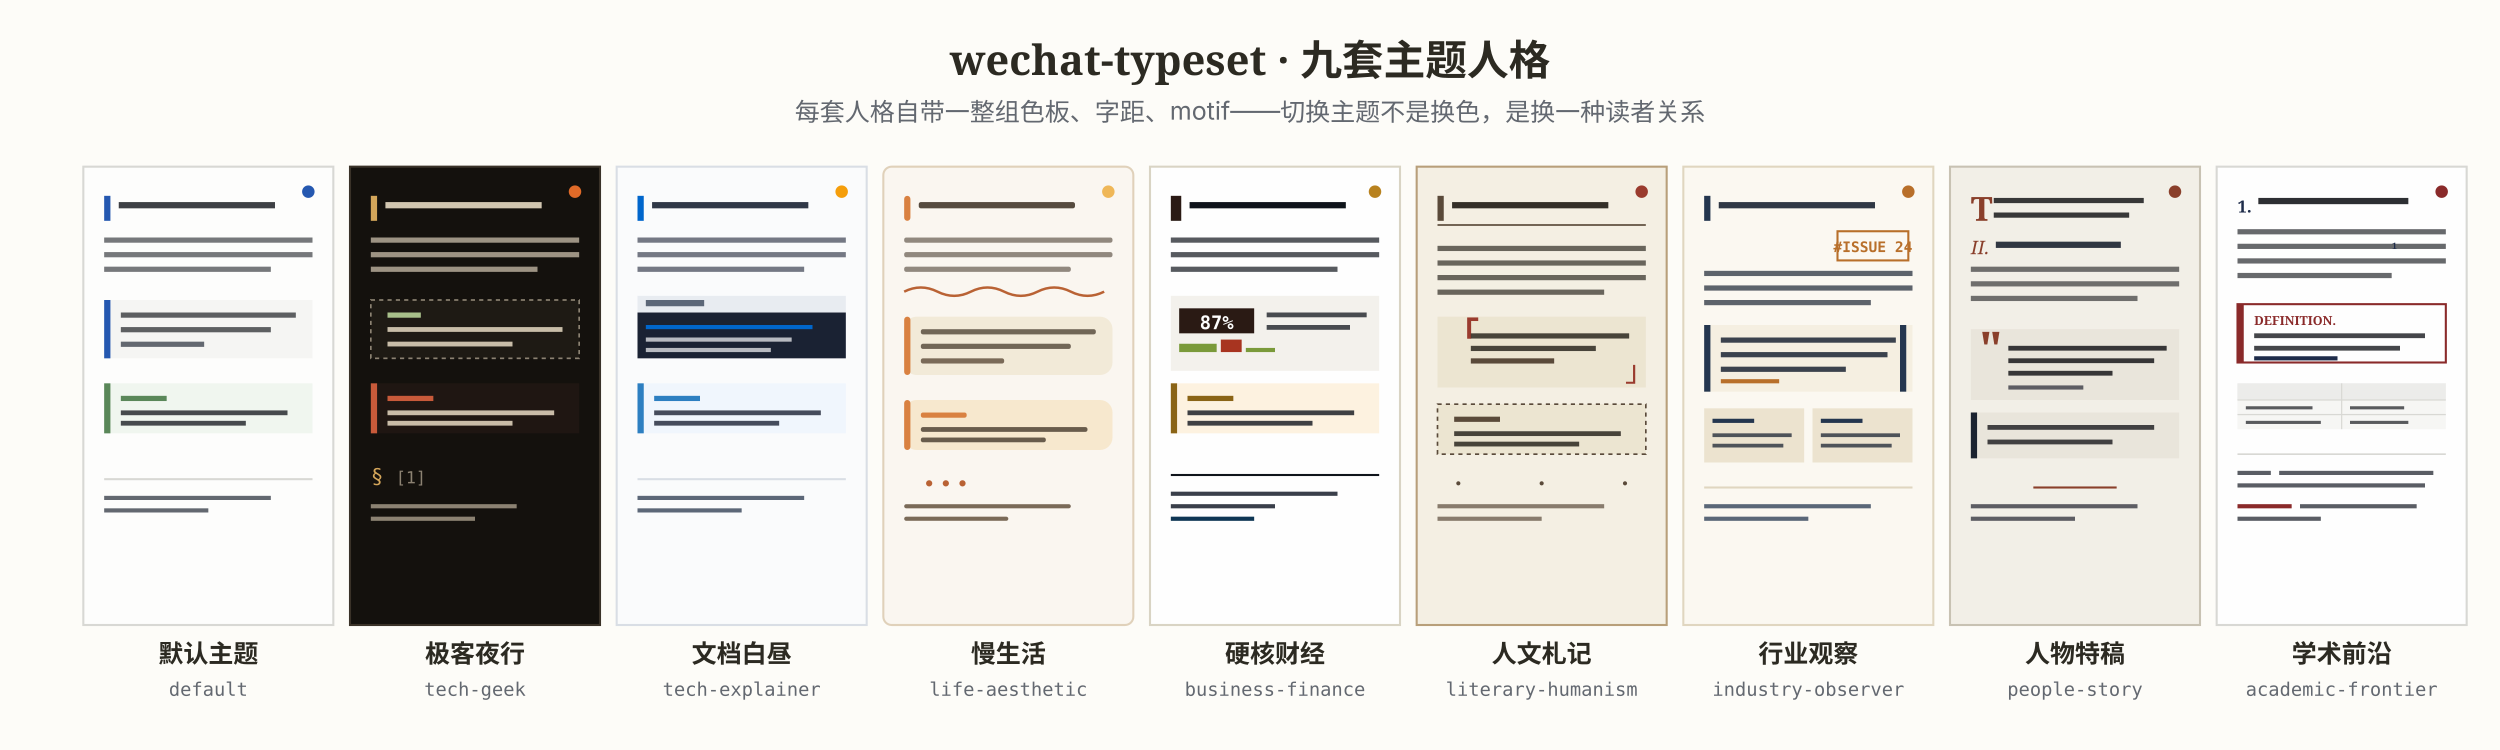
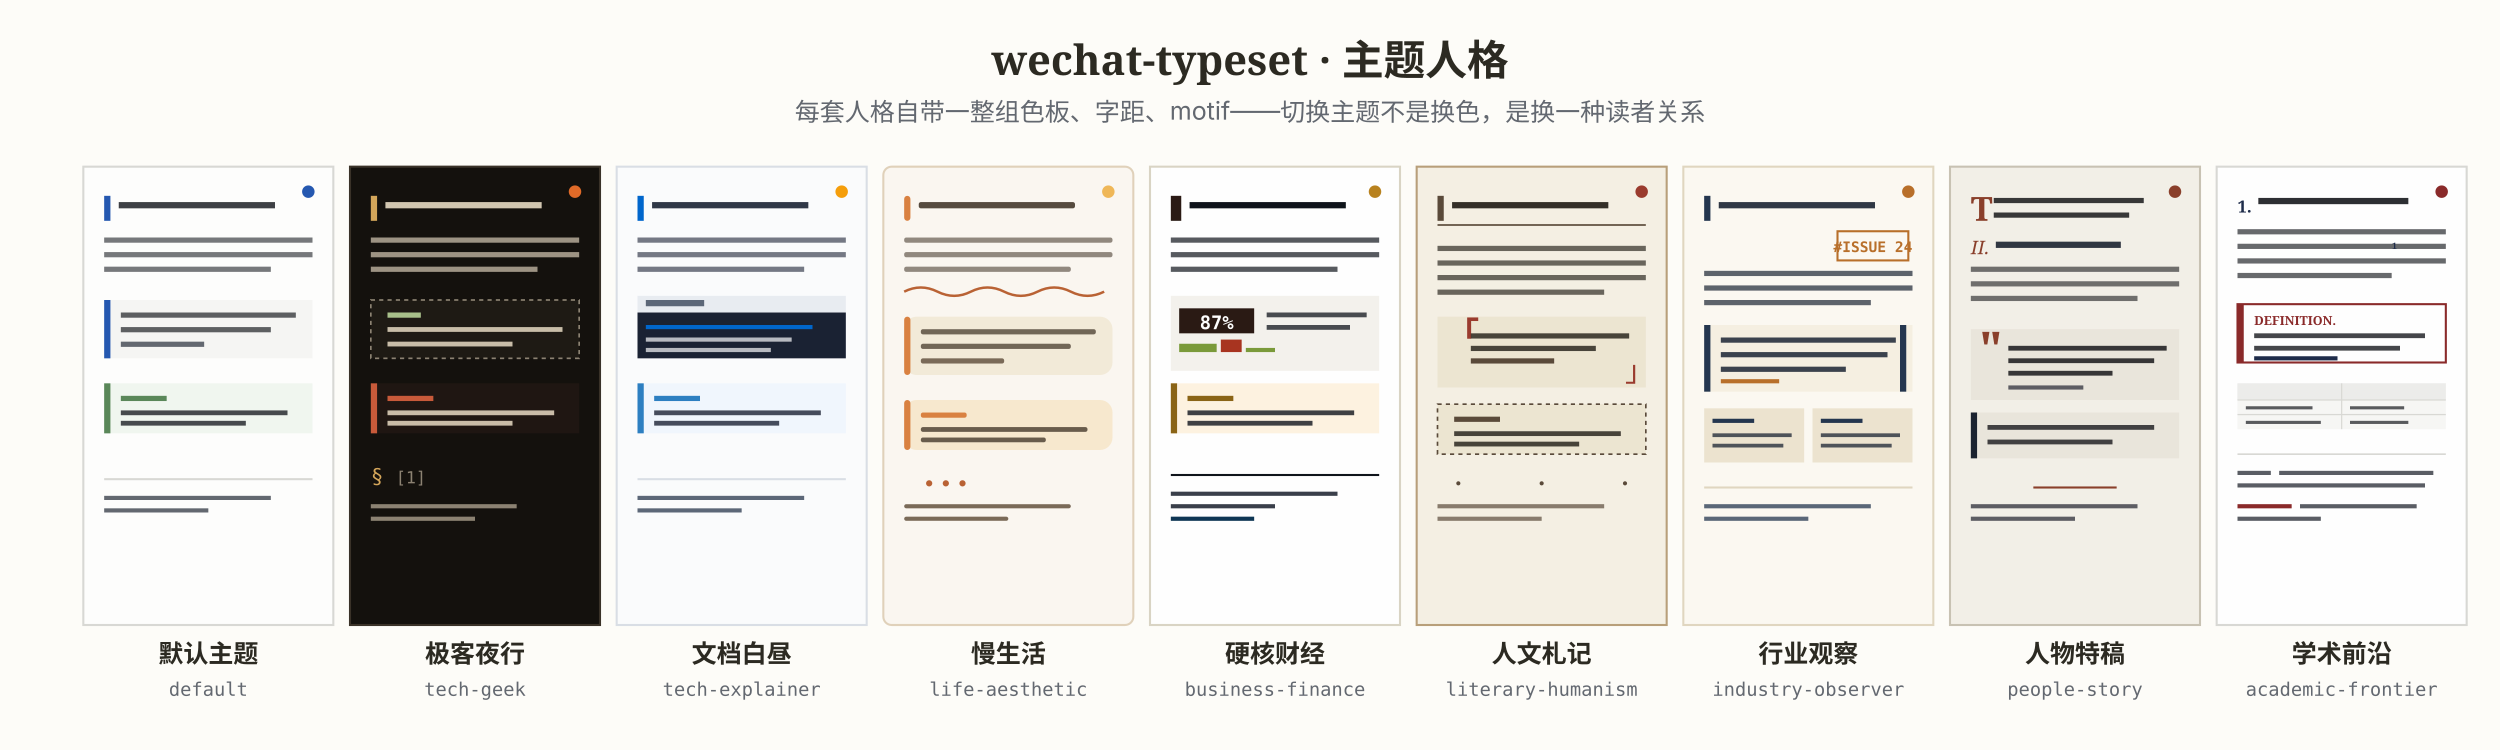
- <svg xmlns="http://www.w3.org/2000/svg" viewBox="0 0 1200 360" role="img" aria-label="wechat-typeset 九套主题人格色板总览">
+ <svg xmlns="http://www.w3.org/2000/svg" viewBox="0 0 1200 360" role="img" aria-label="wechat-typeset 主题人格色板总览">
  <rect x="0" y="0" width="1200" height="360" fill="#fdfcf8" />
-   <text x="600" y="36" text-anchor="middle" font-family="Georgia, 'Noto Serif SC', serif" font-size="20" fill="#2c2a22" font-weight="600">wechat-typeset · 九套主题人格</text>
+   <text x="600" y="36" text-anchor="middle" font-family="Georgia, 'Noto Serif SC', serif" font-size="20" fill="#2c2a22" font-weight="600">wechat-typeset · 主题人格</text>
  <text x="600" y="58" text-anchor="middle" font-family="-apple-system, 'PingFang SC', sans-serif" font-size="12" fill="#636870">每套人格自带一整组色板、字距、motif——切换主题不是换色，是换一种读者关系</text>
  <g transform="translate(40,80)">
    <rect width="120" height="220" fill="#fdfdfc" stroke="#d8d8d4" stroke-width="1" />
    <circle cx="108" cy="12" r="3" fill="#2558b0" />
    <rect x="10" y="14" width="3" height="12" fill="#2558b0" />
    <rect x="17" y="17" width="75" height="3" fill="#1c1f24" opacity="0.85" />
    <rect x="10" y="34" width="100" height="2.5" fill="#1c1f24" opacity="0.6" />
    <rect x="10" y="41" width="100" height="2.5" fill="#1c1f24" opacity="0.6" />
    <rect x="10" y="48" width="80" height="2.5" fill="#1c1f24" opacity="0.6" />
    <rect x="10" y="64" width="100" height="28" fill="#f5f5f3" />
    <rect x="10" y="64" width="3" height="28" fill="#2558b0" />
    <rect x="18" y="70" width="84" height="2.5" fill="#1c1f24" opacity="0.7" />
    <rect x="18" y="77" width="72" height="2.5" fill="#1c1f24" opacity="0.7" />
    <rect x="18" y="84" width="40" height="2.5" fill="#636870" />
    <rect x="10" y="104" width="100" height="24" fill="#f0f6ef" />
    <rect x="10" y="104" width="3" height="24" fill="#5a8759" />
    <rect x="18" y="110" width="22" height="2.5" fill="#5a8759" />
    <rect x="18" y="117" width="80" height="2.3" fill="#1c1f24" opacity="0.8" />
    <rect x="18" y="122" width="60" height="2.3" fill="#1c1f24" opacity="0.8" />
    <line x1="10" y1="150" x2="110" y2="150" stroke="#d8d8d4" stroke-width="1" />
    <rect x="10" y="158" width="80" height="2" fill="#636870" />
    <rect x="10" y="164" width="50" height="2" fill="#636870" />
  </g>
  <text x="100" y="318" text-anchor="middle" font-family="Georgia, 'Noto Serif SC', serif" font-size="12" fill="#2c2a22" font-weight="600">默认主题</text>
  <text x="100" y="334" text-anchor="middle" font-family="'JetBrains Mono', ui-monospace, monospace" font-size="9" fill="#636870">default</text>
  <g transform="translate(168,80)">
    <rect width="120" height="220" fill="#14110d" stroke="#3a3228" stroke-width="1" />
    <circle cx="108" cy="12" r="3" fill="#e06a28" />
    <rect x="10" y="14" width="3" height="12" fill="#d4a65a" />
    <rect x="17" y="17" width="75" height="3" fill="#e6d9c2" opacity="0.9" />
    <rect x="10" y="34" width="100" height="2.5" fill="#e6d9c2" opacity="0.65" />
    <rect x="10" y="41" width="100" height="2.5" fill="#e6d9c2" opacity="0.65" />
    <rect x="10" y="48" width="80" height="2.5" fill="#e6d9c2" opacity="0.65" />
    <rect x="10" y="64" width="100" height="28" fill="#1e1a14" stroke="#8c8272" stroke-width="0.8" stroke-dasharray="2 2" />
    <rect x="18" y="70" width="16" height="2.5" fill="#a8c08a" />
    <rect x="18" y="77" width="84" height="2.3" fill="#e6d9c2" opacity="0.85" />
    <rect x="18" y="84" width="60" height="2.3" fill="#e6d9c2" opacity="0.85" />
    <rect x="10" y="104" width="100" height="24" fill="#1f1612" />
    <rect x="10" y="104" width="3" height="24" fill="#c85a3a" />
    <rect x="18" y="110" width="22" height="2.5" fill="#c85a3a" />
    <rect x="18" y="117" width="80" height="2.3" fill="#e6d9c2" opacity="0.85" />
    <rect x="18" y="122" width="60" height="2.3" fill="#e6d9c2" opacity="0.85" />
    <text x="10" y="152" font-family="'JetBrains Mono', monospace" font-size="10" fill="#d4a65a">§</text>
    <text x="22" y="152" font-family="'JetBrains Mono', monospace" font-size="8" fill="#8c8272">[1]</text>
    <rect x="10" y="162" width="70" height="2" fill="#8c8272" />
    <rect x="10" y="168" width="50" height="2" fill="#8c8272" />
  </g>
  <text x="228" y="318" text-anchor="middle" font-family="Georgia, 'Noto Serif SC', serif" font-size="12" fill="#2c2a22" font-weight="600">极客夜行</text>
  <text x="228" y="334" text-anchor="middle" font-family="'JetBrains Mono', monospace" font-size="9" fill="#636870">tech-geek</text>
  <g transform="translate(296,80)">
    <rect width="120" height="220" fill="#fafbfc" stroke="#d9dee5" stroke-width="1" />
    <circle cx="108" cy="12" r="3" fill="#f59e0b" />
    <rect x="10" y="14" width="3" height="12" fill="#0066cc" />
    <rect x="17" y="17" width="75" height="3" fill="#1a2233" opacity="0.9" />
    <rect x="10" y="34" width="100" height="2.5" fill="#1a2233" opacity="0.6" />
    <rect x="10" y="41" width="100" height="2.5" fill="#1a2233" opacity="0.6" />
    <rect x="10" y="48" width="80" height="2.5" fill="#1a2233" opacity="0.6" />
    <rect x="10" y="62" width="100" height="8" fill="#e8ecf1" />
    <rect x="14" y="64" width="28" height="3" fill="#5c6778" />
    <rect x="10" y="70" width="100" height="22" fill="#1a2233" />
    <rect x="14" y="76" width="80" height="2" fill="#0066cc" />
    <rect x="14" y="82" width="70" height="2" fill="#fafbfc" opacity="0.7" />
    <rect x="14" y="87" width="60" height="2" fill="#fafbfc" opacity="0.7" />
    <rect x="10" y="104" width="100" height="24" fill="#f0f6fd" />
    <rect x="10" y="104" width="3" height="24" fill="#2d7fc1" />
    <rect x="18" y="110" width="22" height="2.5" fill="#2d7fc1" />
    <rect x="18" y="117" width="80" height="2.3" fill="#1a2233" opacity="0.8" />
    <rect x="18" y="122" width="60" height="2.3" fill="#1a2233" opacity="0.8" />
    <line x1="10" y1="150" x2="110" y2="150" stroke="#d9dee5" stroke-width="1" />
    <rect x="10" y="158" width="80" height="2" fill="#5c6778" />
    <rect x="10" y="164" width="50" height="2" fill="#5c6778" />
  </g>
  <text x="356" y="318" text-anchor="middle" font-family="Georgia, 'Noto Serif SC', serif" font-size="12" fill="#2c2a22" font-weight="600">文档白昼</text>
  <text x="356" y="334" text-anchor="middle" font-family="'JetBrains Mono', monospace" font-size="9" fill="#636870">tech-explainer</text>
  <g transform="translate(424,80)">
    <rect width="120" height="220" fill="#faf6f0" stroke="#e0d1ba" stroke-width="1" rx="4" />
    <circle cx="108" cy="12" r="3" fill="#efb758" />
    <rect x="10" y="14" width="3" height="12" fill="#d98141" rx="1.5" />
    <rect x="17" y="17" width="75" height="3" fill="#3a2d20" opacity="0.85" rx="1" />
    <rect x="10" y="34" width="100" height="2.5" fill="#3a2d20" opacity="0.55" rx="1" />
    <rect x="10" y="41" width="100" height="2.5" fill="#3a2d20" opacity="0.55" rx="1" />
    <rect x="10" y="48" width="80" height="2.5" fill="#3a2d20" opacity="0.55" rx="1" />
    <path d="M 10 60 q 8 -4 16 0 t 16 0 t 16 0 t 16 0 t 16 0 t 16 0" fill="none" stroke="#b96234" stroke-width="1.2" />
    <rect x="10" y="72" width="100" height="28" fill="#f2ead8" rx="6" />
    <rect x="10" y="72" width="3" height="28" fill="#d98141" rx="1.5" />
    <rect x="18" y="78" width="84" height="2.5" fill="#3a2d20" opacity="0.7" rx="1" />
    <rect x="18" y="85" width="72" height="2.5" fill="#3a2d20" opacity="0.7" rx="1" />
    <rect x="18" y="92" width="40" height="2.5" fill="#7a6a58" rx="1" />
    <rect x="10" y="112" width="100" height="24" fill="#f7e8ce" rx="6" />
    <rect x="10" y="112" width="3" height="24" fill="#d98141" rx="1.5" />
    <rect x="18" y="118" width="22" height="2.5" fill="#d98141" rx="1" />
    <rect x="18" y="125" width="80" height="2.3" fill="#3a2d20" opacity="0.75" rx="1" />
    <rect x="18" y="130" width="60" height="2.3" fill="#3a2d20" opacity="0.75" rx="1" />
    <circle cx="22" cy="152" r="1.5" fill="#b96234" />
    <circle cx="30" cy="152" r="1.5" fill="#b96234" />
    <circle cx="38" cy="152" r="1.5" fill="#b96234" />
    <rect x="10" y="162" width="80" height="2" fill="#7a6a58" rx="1" />
    <rect x="10" y="168" width="50" height="2" fill="#7a6a58" rx="1" />
  </g>
  <text x="484" y="318" text-anchor="middle" font-family="Georgia, 'Noto Serif SC', serif" font-size="12" fill="#2c2a22" font-weight="600">慢生活</text>
  <text x="484" y="334" text-anchor="middle" font-family="'JetBrains Mono', monospace" font-size="9" fill="#636870">life-aesthetic</text>
  <g transform="translate(552,80)">
    <rect width="120" height="220" fill="#fefefe" stroke="#d9d4c4" stroke-width="1" />
    <circle cx="108" cy="12" r="3" fill="#b8821f" />
    <rect x="10" y="14" width="5" height="12" fill="#2a1a14" />
    <rect x="19" y="17" width="75" height="3" fill="#0f141b" />
    <rect x="10" y="34" width="100" height="2.5" fill="#0f141b" opacity="0.7" />
    <rect x="10" y="41" width="100" height="2.5" fill="#0f141b" opacity="0.7" />
    <rect x="10" y="48" width="80" height="2.5" fill="#0f141b" opacity="0.7" />
    <rect x="10" y="62" width="100" height="36" fill="#f3f1ec" />
    <rect x="14" y="68" width="36" height="12" fill="#2a1a14" />
    <text x="32" y="78" text-anchor="middle" font-family="'JetBrains Mono', monospace" font-size="9" fill="#fefefe" font-weight="700">87%</text>
    <rect x="56" y="70" width="48" height="2.3" fill="#0f141b" opacity="0.75" />
    <rect x="56" y="76" width="40" height="2.3" fill="#0f141b" opacity="0.75" />
    <rect x="14" y="85" width="18" height="4" fill="#7a9a3a" />
    <rect x="34" y="83" width="10" height="6" fill="#a83420" />
    <rect x="46" y="87" width="14" height="2" fill="#7a9a3a" />
    <rect x="10" y="104" width="100" height="24" fill="#fdf2e0" />
    <rect x="10" y="104" width="3" height="24" fill="#8a6416" />
    <rect x="18" y="110" width="22" height="2.5" fill="#8a6416" font-weight="700" />
    <rect x="18" y="117" width="80" height="2.3" fill="#0f141b" opacity="0.8" />
    <rect x="18" y="122" width="60" height="2.3" fill="#0f141b" opacity="0.8" />
    <line x1="10" y1="148" x2="110" y2="148" stroke="#0f141b" stroke-width="1" />
    <rect x="10" y="156" width="80" height="2" fill="#3a3f4a" />
    <rect x="10" y="162" width="50" height="2" fill="#3a3f4a" />
    <rect x="10" y="168" width="40" height="2" fill="#0e3654" />
  </g>
  <text x="612" y="318" text-anchor="middle" font-family="Georgia, 'Noto Serif SC', serif" font-size="12" fill="#2c2a22" font-weight="600">硬核财经</text>
  <text x="612" y="334" text-anchor="middle" font-family="'JetBrains Mono', monospace" font-size="9" fill="#636870">business-finance</text>
  <g transform="translate(680,80)">
    <rect width="120" height="220" fill="#f4efe3" stroke="#b89f7a" stroke-width="1" />
    <circle cx="108" cy="12" r="3" fill="#9a3b2e" />
    <rect x="10" y="14" width="3" height="12" fill="#5a4a3a" />
    <rect x="17" y="17" width="75" height="3" fill="#1f1b14" opacity="0.9" />
    <line x1="10" y1="28" x2="110" y2="28" stroke="#5a4a3a" stroke-width="0.8" />
    <rect x="10" y="38" width="100" height="2.5" fill="#1f1b14" opacity="0.65" />
    <rect x="10" y="45" width="100" height="2.5" fill="#1f1b14" opacity="0.65" />
    <rect x="10" y="52" width="100" height="2.5" fill="#1f1b14" opacity="0.65" />
    <rect x="10" y="59" width="80" height="2.5" fill="#1f1b14" opacity="0.65" />
    <rect x="10" y="72" width="100" height="34" fill="#ece5d1" />
    <text x="14" y="86" font-family="'Noto Serif SC', Georgia, serif" font-size="16" fill="#9a3b2e" font-weight="700">「</text>
    <rect x="26" y="80" width="76" height="2.5" fill="#1f1b14" opacity="0.8" />
    <rect x="26" y="86" width="60" height="2.5" fill="#1f1b14" opacity="0.8" />
    <rect x="26" y="92" width="40" height="2.5" fill="#5a4a3a" />
    <text x="100" y="103" font-family="'Noto Serif SC', serif" font-size="14" fill="#9a3b2e">」</text>
    <rect x="10" y="114" width="100" height="24" fill="#ece5d1" stroke="#5a4a3a" stroke-width="0.8" stroke-dasharray="2 2" />
    <rect x="18" y="120" width="22" height="2.5" fill="#5a4a3a" />
    <rect x="18" y="127" width="80" height="2.3" fill="#1f1b14" opacity="0.8" />
    <rect x="18" y="132" width="60" height="2.3" fill="#1f1b14" opacity="0.8" />
    <line x1="10" y1="152" x2="110" y2="152" stroke="#5a4a3a" stroke-width="0.8" stroke-dasharray="0 3" />
    <circle cx="20" cy="152" r="1" fill="#5a4a3a" />
    <circle cx="60" cy="152" r="1" fill="#5a4a3a" />
    <circle cx="100" cy="152" r="1" fill="#5a4a3a" />
    <rect x="10" y="162" width="80" height="2" fill="#5a4a3a" opacity="0.7" />
    <rect x="10" y="168" width="50" height="2" fill="#5a4a3a" opacity="0.7" />
  </g>
  <text x="740" y="318" text-anchor="middle" font-family="Georgia, 'Noto Serif SC', serif" font-size="12" fill="#2c2a22" font-weight="600">人文札记</text>
  <text x="740" y="334" text-anchor="middle" font-family="'JetBrains Mono', monospace" font-size="9" fill="#636870">literary-humanism</text>
  <g transform="translate(808,80)">
    <rect width="120" height="220" fill="#fbf8f1" stroke="#e0d6c0" stroke-width="1" />
    <circle cx="108" cy="12" r="3" fill="#b86f2a" />
    <rect x="10" y="14" width="3" height="12" fill="#24364f" />
    <rect x="17" y="17" width="75" height="3" fill="#1a2332" opacity="0.9" />
    <g transform="translate(74,31)">
      <rect width="34" height="14" fill="none" stroke="#b86f2a" stroke-width="1" />
      <text x="17" y="10" text-anchor="middle" font-family="'JetBrains Mono', monospace" font-size="7" fill="#b86f2a" font-weight="700">#ISSUE 24</text>
    </g>
    <rect x="10" y="50" width="100" height="2.5" fill="#1a2332" opacity="0.7" />
    <rect x="10" y="57" width="100" height="2.5" fill="#1a2332" opacity="0.7" />
    <rect x="10" y="64" width="80" height="2.5" fill="#1a2332" opacity="0.7" />
    <rect x="10" y="76" width="100" height="32" fill="#f5efe1" />
    <rect x="10" y="76" width="3" height="32" fill="#24364f" />
    <rect x="104" y="76" width="3" height="32" fill="#24364f" />
    <rect x="18" y="82" width="84" height="2.5" fill="#1a2332" opacity="0.85" />
    <rect x="18" y="89" width="80" height="2.5" fill="#1a2332" opacity="0.85" />
    <rect x="18" y="96" width="60" height="2.5" fill="#1a2332" opacity="0.85" />
    <rect x="18" y="102" width="28" height="2" fill="#b86f2a" />
    <rect x="10" y="116" width="48" height="26" fill="#ece3cf" />
    <rect x="62" y="116" width="48" height="26" fill="#ece3cf" />
    <rect x="14" y="121" width="20" height="2" fill="#24364f" font-weight="700" />
    <rect x="14" y="128" width="38" height="1.8" fill="#1a2332" opacity="0.75" />
    <rect x="14" y="133" width="34" height="1.8" fill="#1a2332" opacity="0.75" />
    <rect x="66" y="121" width="20" height="2" fill="#24364f" font-weight="700" />
    <rect x="66" y="128" width="38" height="1.8" fill="#1a2332" opacity="0.75" />
    <rect x="66" y="133" width="34" height="1.8" fill="#1a2332" opacity="0.75" />
    <line x1="10" y1="154" x2="110" y2="154" stroke="#e0d6c0" stroke-width="1" />
    <rect x="10" y="162" width="80" height="2" fill="#5a6778" />
    <rect x="10" y="168" width="50" height="2" fill="#5a6778" />
  </g>
  <text x="868" y="318" text-anchor="middle" font-family="Georgia, 'Noto Serif SC', serif" font-size="12" fill="#2c2a22" font-weight="600">行业观察</text>
  <text x="868" y="334" text-anchor="middle" font-family="'JetBrains Mono', monospace" font-size="9" fill="#636870">industry-observer</text>
  <g transform="translate(936,80)">
    <rect width="120" height="220" fill="#f2efe7" stroke="#c8c2b3" stroke-width="1" />
    <circle cx="108" cy="12" r="3" fill="#8a3f2b" />
    <text x="10" y="26" font-family="Georgia, 'Noto Serif SC', serif" font-size="16" fill="#8a3f2b" font-weight="700">T</text>
    <rect x="21" y="15" width="72" height="2.5" fill="#17171a" opacity="0.85" />
    <rect x="21" y="22" width="65" height="2.5" fill="#17171a" opacity="0.85" />
    <text x="10" y="42" font-family="Georgia, serif" font-size="9" fill="#8a3f2b" font-style="italic">II.</text>
    <rect x="22" y="36" width="60" height="3" fill="#1b2330" opacity="0.9" />
    <rect x="10" y="48" width="100" height="2.5" fill="#17171a" opacity="0.6" />
    <rect x="10" y="55" width="100" height="2.5" fill="#17171a" opacity="0.6" />
    <rect x="10" y="62" width="80" height="2.5" fill="#17171a" opacity="0.6" />
    <rect x="10" y="78" width="100" height="34" fill="#e9e5db" />
    <text x="14" y="95" font-family="Georgia, serif" font-size="22" fill="#8a3f2b" font-weight="700">"</text>
    <rect x="28" y="86" width="76" height="2.3" fill="#17171a" opacity="0.85" />
    <rect x="28" y="92" width="70" height="2.3" fill="#17171a" opacity="0.85" />
    <rect x="28" y="98" width="50" height="2.3" fill="#17171a" opacity="0.85" />
    <rect x="28" y="105" width="36" height="2" fill="#5d5d63" />
    <rect x="10" y="118" width="100" height="22" fill="#e9e5db" />
    <rect x="10" y="118" width="3" height="22" fill="#1b2330" />
    <rect x="18" y="124" width="80" height="2.3" fill="#17171a" opacity="0.8" />
    <rect x="18" y="131" width="60" height="2.3" fill="#17171a" opacity="0.8" />
    <line x1="40" y1="154" x2="80" y2="154" stroke="#8a3f2b" stroke-width="1" />
    <rect x="10" y="162" width="80" height="2" fill="#5d5d63" />
    <rect x="10" y="168" width="50" height="2" fill="#5d5d63" />
  </g>
  <text x="996" y="318" text-anchor="middle" font-family="Georgia, 'Noto Serif SC', serif" font-size="12" fill="#2c2a22" font-weight="600">人物特稿</text>
  <text x="996" y="334" text-anchor="middle" font-family="'JetBrains Mono', monospace" font-size="9" fill="#636870">people-story</text>
  <g transform="translate(1064,80)">
    <rect width="120" height="220" fill="#fefefe" stroke="#d8d8d4" stroke-width="1" />
    <circle cx="108" cy="12" r="3" fill="#8a2a2a" />
    <text x="10" y="22" font-family="Georgia, serif" font-size="8" fill="#1e2c4a" font-weight="600">1.</text>
    <rect x="20" y="15" width="72" height="3" fill="#16181d" opacity="0.9" />
    <rect x="10" y="30" width="100" height="2.5" fill="#16181d" opacity="0.65" />
    <rect x="10" y="37" width="100" height="2.5" fill="#16181d" opacity="0.65" />
    <rect x="10" y="44" width="100" height="2.5" fill="#16181d" opacity="0.65" />
    <rect x="10" y="51" width="74" height="2.5" fill="#16181d" opacity="0.65" />
    <text x="84" y="45" font-family="Georgia, serif" font-size="7" fill="#1e2c4a" baseline-shift="super">¹</text>
    <rect x="10" y="66" width="100" height="28" fill="#fefefe" stroke="#8a2a2a" stroke-width="1" />
    <rect x="10" y="66" width="3" height="28" fill="#8a2a2a" />
    <text x="18" y="76" font-family="Georgia, serif" font-size="6" fill="#8a2a2a" font-weight="600">DEFINITION.</text>
    <rect x="18" y="80" width="82" height="2.3" fill="#16181d" opacity="0.8" />
    <rect x="18" y="86" width="70" height="2.3" fill="#16181d" opacity="0.8" />
    <rect x="18" y="91" width="40" height="2" fill="#1e2c4a" font-style="italic" />
    <g transform="translate(10,104)">
      <rect width="100" height="22" fill="#f6f6f4" />
      <rect x="0" y="0" width="50" height="8" fill="#ececea" />
      <rect x="50" y="0" width="50" height="8" fill="#ececea" />
      <line x1="50" y1="0" x2="50" y2="22" stroke="#d8d8d4" stroke-width="0.6" />
      <line x1="0" y1="8" x2="100" y2="8" stroke="#d8d8d4" stroke-width="0.6" />
      <line x1="0" y1="15" x2="100" y2="15" stroke="#d8d8d4" stroke-width="0.6" />
      <rect x="4" y="11" width="32" height="1.5" fill="#16181d" opacity="0.7" />
      <rect x="54" y="11" width="26" height="1.5" fill="#16181d" opacity="0.7" />
      <rect x="4" y="18" width="36" height="1.5" fill="#16181d" opacity="0.7" />
      <rect x="54" y="18" width="28" height="1.5" fill="#16181d" opacity="0.7" />
    </g>
    <line x1="10" y1="138" x2="110" y2="138" stroke="#d8d8d4" stroke-width="0.8" />
    <rect x="10" y="146" width="16" height="2" fill="#5a5d64" />
    <rect x="30" y="146" width="74" height="2" fill="#5a5d64" />
    <rect x="10" y="152" width="90" height="2" fill="#5a5d64" />
    <rect x="10" y="162" width="26" height="2" fill="#8a2a2a" />
    <rect x="40" y="162" width="56" height="2" fill="#5a5d64" />
    <rect x="10" y="168" width="40" height="2" fill="#5a5d64" />
  </g>
  <text x="1124" y="318" text-anchor="middle" font-family="Georgia, 'Noto Serif SC', serif" font-size="12" fill="#2c2a22" font-weight="600">学术前沿</text>
  <text x="1124" y="334" text-anchor="middle" font-family="'JetBrains Mono', monospace" font-size="9" fill="#636870">academic-frontier</text>
</svg>
